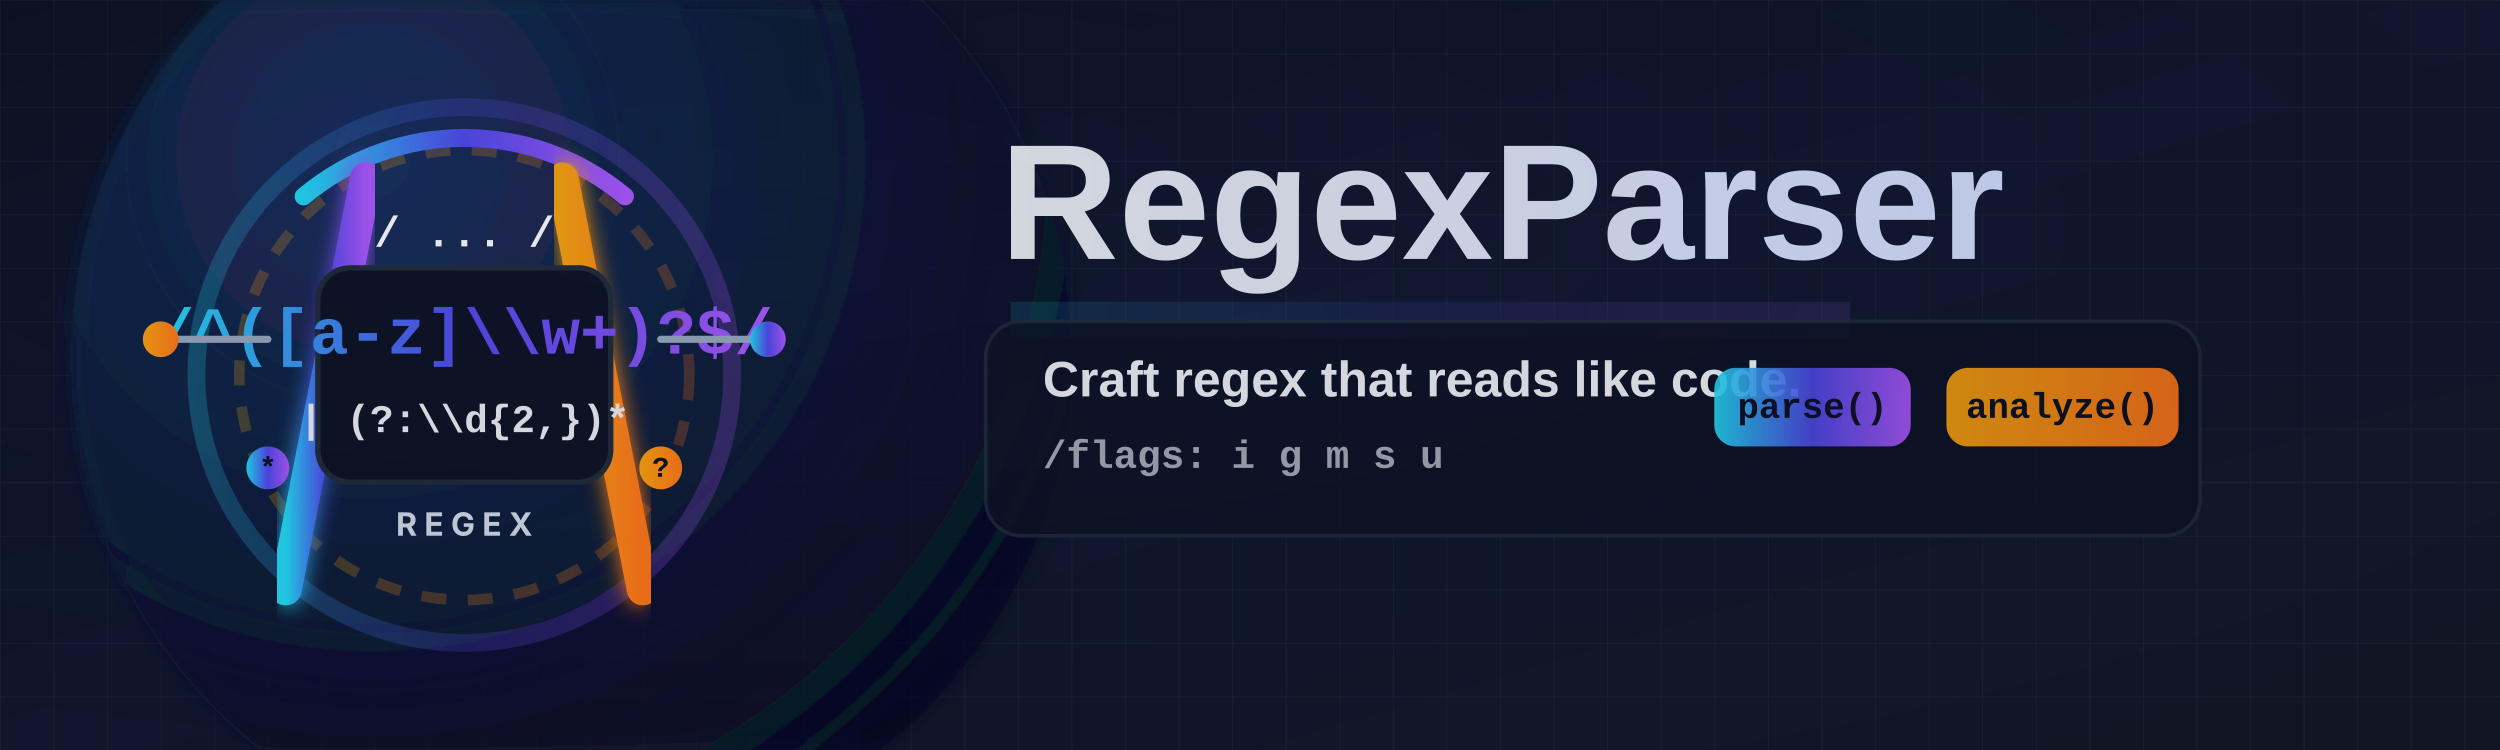
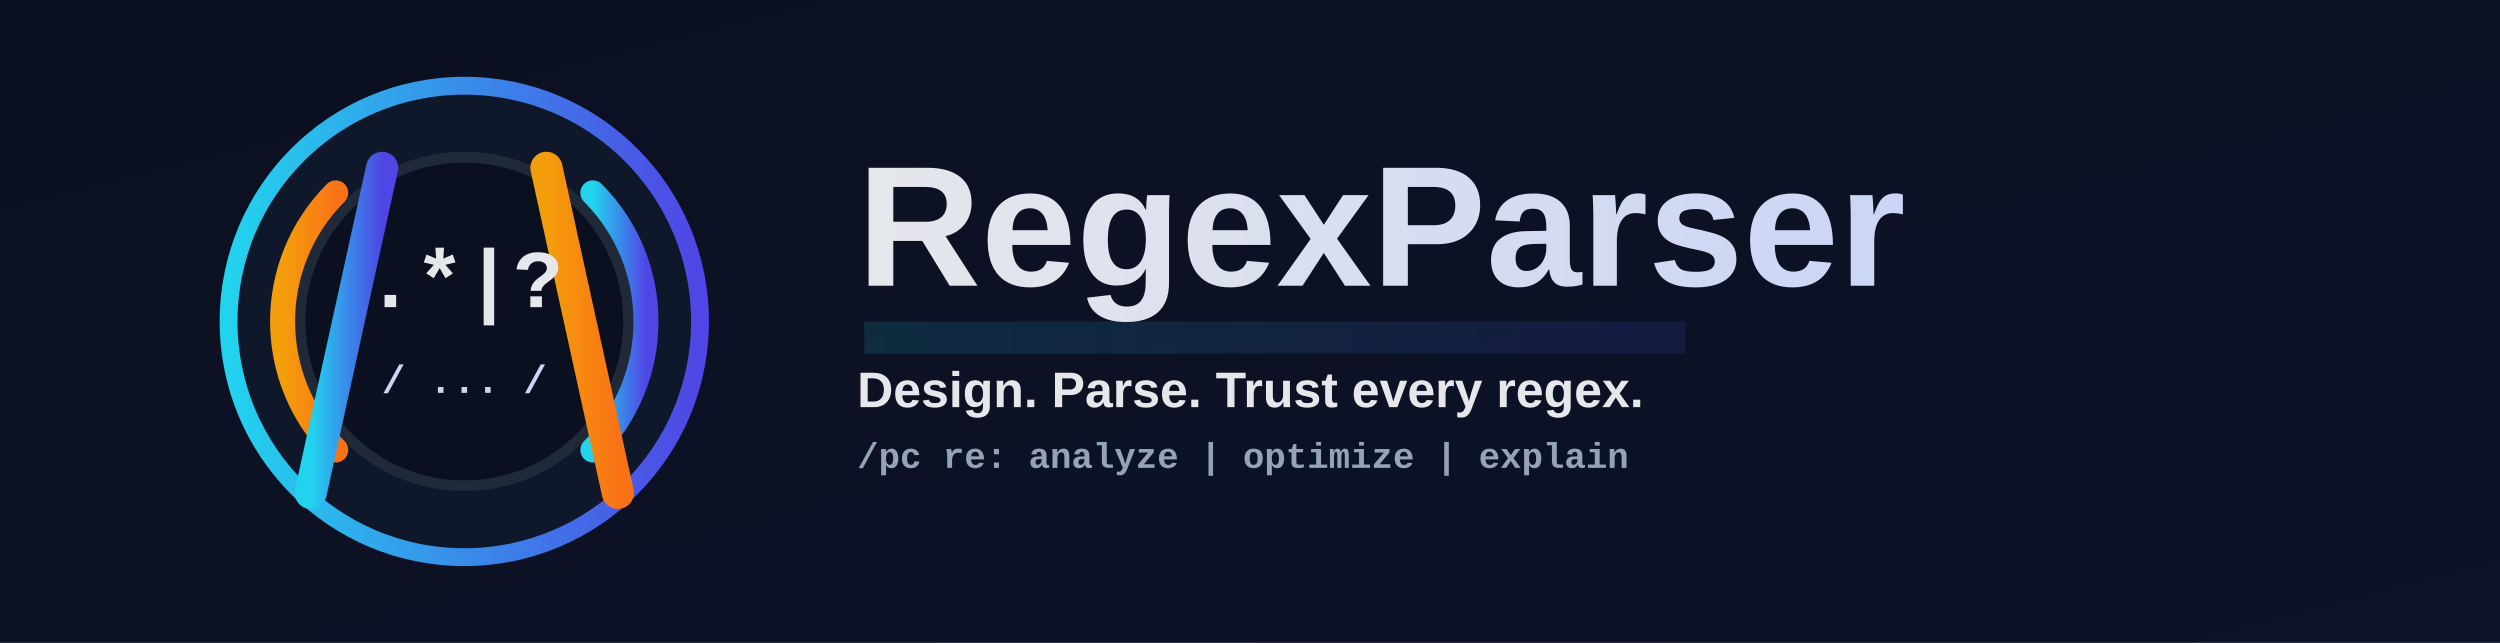
- <svg xmlns="http://www.w3.org/2000/svg" width="1400" height="420" viewBox="0 0 1400 420" role="img" aria-labelledby="title desc">
+ <svg xmlns="http://www.w3.org/2000/svg" width="1400" height="360" viewBox="0 0 1400 360" role="img" aria-labelledby="title desc">
  <defs>
-     <linearGradient id="bgGradient" x1="0%" y1="0%" x2="100%" y2="100%">
+     <linearGradient id="bg" x1="0%" y1="0%" x2="100%" y2="100%">
      <stop offset="0%" stop-color="#0b1020" />
-       <stop offset="50%" stop-color="#0f162d" />
-       <stop offset="100%" stop-color="#101725" />
+       <stop offset="100%" stop-color="#0d1328" />
    </linearGradient>
-     <radialGradient id="halo" cx="30%" cy="30%" r="80%">
-       <stop offset="0%" stop-color="#1f2f5d" stop-opacity="0.8" />
-       <stop offset="70%" stop-color="#0f162d" stop-opacity="0.6" />
-       <stop offset="100%" stop-color="#0b0f1c" stop-opacity="0.4" />
-     </radialGradient>
-     <linearGradient id="accent" x1="0%" y1="0%" x2="100%" y2="0%">
+     <linearGradient id="accentCool" x1="0%" y1="0%" x2="100%" y2="0%">
      <stop offset="0%" stop-color="#22d3ee" />
-       <stop offset="50%" stop-color="#4f46e5" />
-       <stop offset="100%" stop-color="#a855f7" />
+       <stop offset="100%" stop-color="#4f46e5" />
    </linearGradient>
    <linearGradient id="accentWarm" x1="0%" y1="0%" x2="100%" y2="0%">
      <stop offset="0%" stop-color="#f59e0b" />
      <stop offset="100%" stop-color="#f97316" />
    </linearGradient>
    <linearGradient id="wordmark" x1="0%" y1="0%" x2="100%" y2="0%">
      <stop offset="0%" stop-color="#e5e7eb" />
      <stop offset="100%" stop-color="#cbd5f5" />
    </linearGradient>
-     <filter id="softGlow">
-       <feGaussianBlur in="SourceGraphic" stdDeviation="6" result="blur" />
-       <feMerge>
-         <feMergeNode in="blur" />
-         <feMergeNode in="SourceGraphic" />
-       </feMerge>
-     </filter>
-     <pattern id="grid" width="30" height="30" patternUnits="userSpaceOnUse">
-       <path d="M 30 0 L 0 0 0 30" fill="none" stroke="#ffffff" stroke-opacity="0.04" stroke-width="1" />
-     </pattern>
  </defs>
-   <rect width="1400" height="420" fill="url(#bgGradient)" />
-   <rect width="1400" height="420" fill="url(#grid)" />
-   <circle cx="320" cy="200" r="280" fill="url(#halo)" filter="url(#softGlow)" />
-   <g transform="translate(260,210)">
-     <circle cx="0" cy="0" r="150" stroke="url(#accent)" stroke-width="10" stroke-opacity="0.25" fill="none" />
-     <circle cx="0" cy="0" r="126" stroke="url(#accentWarm)" stroke-width="6" stroke-opacity="0.25" fill="none" stroke-dasharray="14 12" />
-     <path d="M -90 -100 A 140 140 0 0 1 90 -100" fill="none" stroke="url(#accent)" stroke-width="10" stroke-linecap="round" />
-     <path d="M -55 -110 L -100 120" stroke="url(#accent)" stroke-width="18" stroke-linecap="round" filter="url(#softGlow)" />
-     <path d="M 55 -110 L 100 120" stroke="url(#accentWarm)" stroke-width="18" stroke-linecap="round" filter="url(#softGlow)" />
-     <rect x="-82" y="-60" width="164" height="120" rx="18" fill="#0c1022" stroke="#1f2937" stroke-width="3" />
-     <text x="0" y="-12" font-family="SFMono-Regular, Menlo, Consolas, 'Liberation Mono', monospace" font-size="36" font-weight="700" text-anchor="middle" fill="url(#accent)">/^([a-z]\\w+)?$/</text>
-     <text x="0" y="32" font-family="SFMono-Regular, Menlo, Consolas, 'Liberation Mono', monospace" font-size="22" font-weight="600" text-anchor="middle" fill="#e5e7eb">| (?:\\d{2,})*</text>
-     <circle cx="-110" cy="52" r="12" fill="url(#accent)" />
-     <text x="-110" y="57" font-family="SFMono-Regular, Menlo, Consolas, 'Liberation Mono', monospace" font-size="16" font-weight="700" text-anchor="middle" fill="#0b1020">*</text>
-     <circle cx="110" cy="52" r="12" fill="url(#accentWarm)" />
-     <text x="110" y="57" font-family="SFMono-Regular, Menlo, Consolas, 'Liberation Mono', monospace" font-size="16" font-weight="700" text-anchor="middle" fill="#0b1020">?</text>
-     <line x1="-160" y1="-20" x2="-110" y2="-20" stroke="#94a3b8" stroke-width="4" stroke-linecap="round" />
-     <line x1="110" y1="-20" x2="160" y2="-20" stroke="#94a3b8" stroke-width="4" stroke-linecap="round" />
-     <circle cx="-170" cy="-20" r="10" fill="url(#accentWarm)" />
-     <circle cx="170" cy="-20" r="10" fill="url(#accent)" />
-     <text x="0" y="-72" font-family="SFMono-Regular, Menlo, Consolas, 'Liberation Mono', monospace" font-size="24" font-weight="700" text-anchor="middle" fill="#f8fafc">/ ... /</text>
-     <text x="0" y="90" font-family="Inter, 'Helvetica Neue', Arial, sans-serif" font-size="18" font-weight="700" text-anchor="middle" fill="#cbd5e1" letter-spacing="4">REGEX</text>
+   <rect width="1400" height="360" fill="url(#bg)" />
+   <g transform="translate(260 180)">
+     <circle cx="0" cy="0" r="132" fill="#0f172a" stroke="url(#accentCool)" stroke-width="10" />
+     <circle cx="0" cy="0" r="92" fill="#0b1020" stroke="#1f2937" stroke-width="6" />
+     <path d="M -72 -72 A 102 102 0 0 0 -72 72" fill="none" stroke="url(#accentWarm)" stroke-width="14" stroke-linecap="round" />
+     <path d="M 72 -72 A 102 102 0 0 1 72 72" fill="none" stroke="url(#accentCool)" stroke-width="14" stroke-linecap="round" />
+     <path d="M -46 -86 L -86 96" stroke="url(#accentCool)" stroke-width="18" stroke-linecap="round" />
+     <path d="M 46 -86 L 86 96" stroke="url(#accentWarm)" stroke-width="18" stroke-linecap="round" />
+     <text x="0" y="-8" font-family="SFMono-Regular, Menlo, Consolas, 'Liberation Mono', monospace" font-size="46" font-weight="700" text-anchor="middle" fill="#e5e7eb">.*|?</text>
+     <text x="0" y="40" font-family="SFMono-Regular, Menlo, Consolas, 'Liberation Mono', monospace" font-size="22" font-weight="600" text-anchor="middle" fill="#cbd5f5">/ ... /</text>
  </g>
-   <g transform="translate(560,145)">
-     <text x="0" y="0" font-family="Space Grotesk, 'SF Pro Display', 'Helvetica Neue', Arial, sans-serif" font-size="92" font-weight="800" fill="url(#wordmark)">RegexParser</text>
-     <rect x="6" y="24" width="470" height="20" fill="url(#accent)" opacity="0.14" />
+   <g transform="translate(480 160)">
+     <text x="0" y="0" font-family="Space Grotesk, 'Helvetica Neue', Arial, sans-serif" font-size="96" font-weight="800" fill="url(#wordmark)">RegexParser</text>
+     <rect x="4" y="20" width="460" height="18" fill="url(#accentCool)" opacity="0.14" />
  </g>
-   <g transform="translate(560,210)">
-     <rect x="-8" y="-30" width="680" height="120" rx="20" fill="#0c1022" stroke="#1f2937" stroke-width="2" opacity="0.85" />
-     <text x="24" y="12" font-family="Space Grotesk, 'Helvetica Neue', Arial, sans-serif" font-size="28" font-weight="700" fill="#e5e7eb">Craft regex that reads like code.</text>
-     <text x="24" y="52" font-family="SFMono-Regular, Menlo, Consolas, 'Liberation Mono', monospace" font-size="22" font-weight="600" fill="#9ca3af">/flags: i g m s u</text>
-     <g transform="translate(400,16)">
-       <rect x="0" y="-20" width="110" height="44" rx="12" fill="url(#accent)" opacity="0.9" />
-       <text x="55" y="8" font-family="SFMono-Regular, Menlo, Consolas, 'Liberation Mono', monospace" font-size="20" font-weight="700" text-anchor="middle" fill="#0b1020">parse()</text>
-     </g>
-     <g transform="translate(530,16)">
-       <rect x="0" y="-20" width="130" height="44" rx="12" fill="url(#accentWarm)" opacity="0.9" />
-       <text x="65" y="8" font-family="SFMono-Regular, Menlo, Consolas, 'Liberation Mono', monospace" font-size="20" font-weight="800" text-anchor="middle" fill="#0b1020">analyze()</text>
-     </g>
+   <g transform="translate(480 228)">
+     <text x="0" y="0" font-family="Space Grotesk, 'Helvetica Neue', Arial, sans-serif" font-size="28" font-weight="700" fill="#e5e7eb">Design. Parse. Trust every regex.</text>
+     <text x="0" y="34" font-family="SFMono-Regular, Menlo, Consolas, 'Liberation Mono', monospace" font-size="20" font-weight="600" fill="#94a3b8">/pc re: analyze | optimize | explain</text>
  </g>
-   <rect width="1400" height="420" fill="url(#halo)" opacity="0.12" />
</svg>
